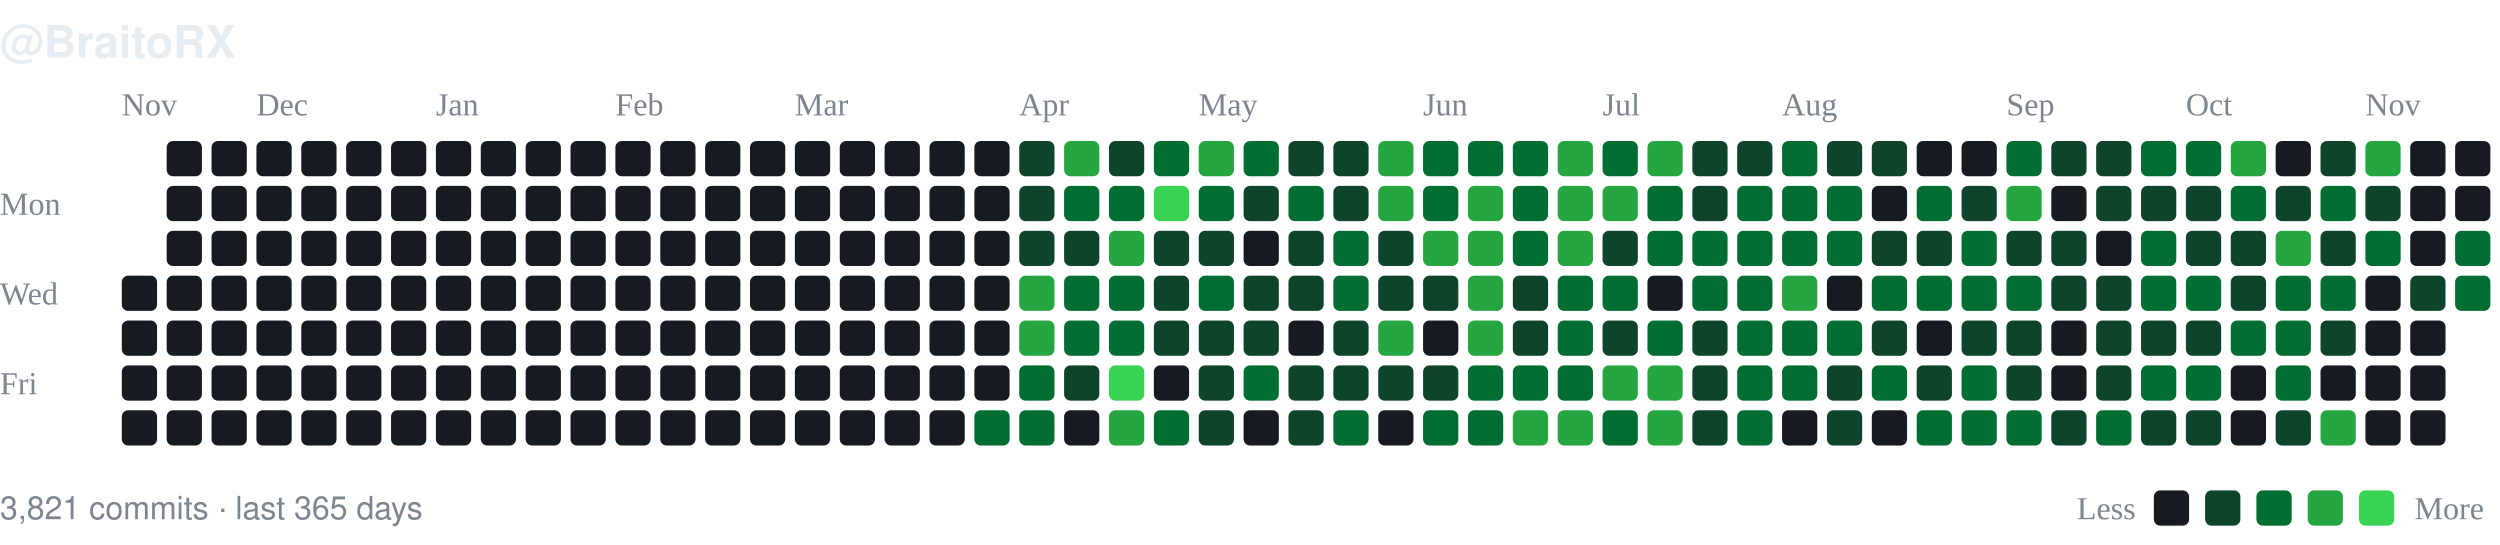
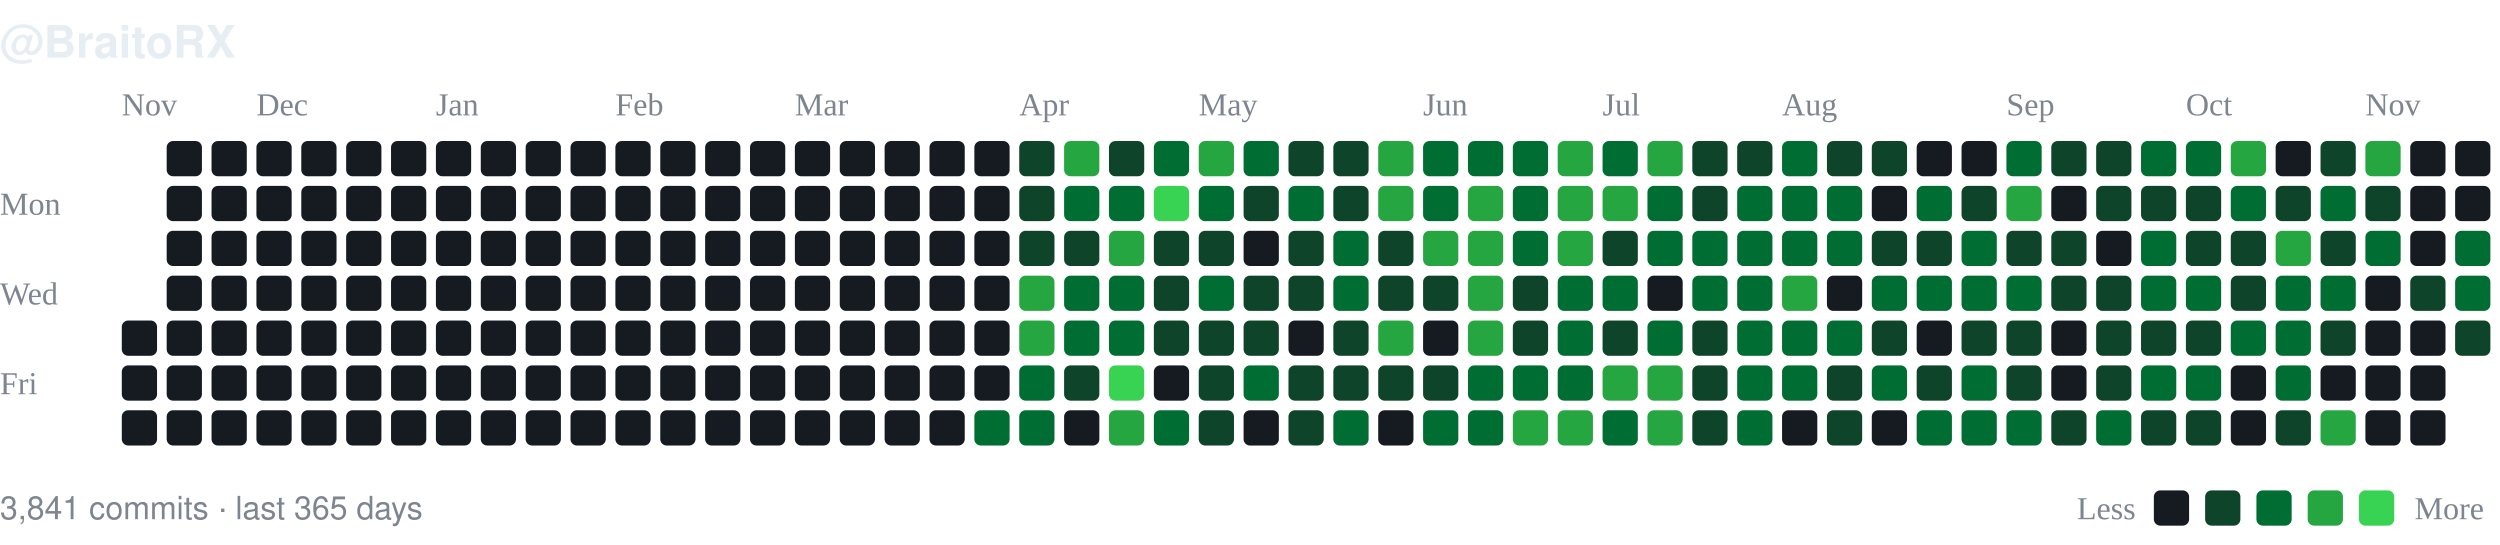
<svg xmlns="http://www.w3.org/2000/svg" width="780" height="170" viewBox="0 0 780 170" role="img">
  <text x="0" y="18" font-size="14" font-weight="600" fill="#e6edf3" font-family="ui-sans-serif,-apple-system,Segoe UI,Helvetica,Arial,sans-serif">@BraitoRX</text>
  <text x="0" y="67" font-size="10" fill="#7d8590">Mon</text>
  <text x="0" y="95" font-size="10" fill="#7d8590">Wed</text>
  <text x="0" y="123" font-size="10" fill="#7d8590">Fri</text>
  <text x="38" y="36" font-size="10" fill="#7d8590">Nov</text>
-   <rect x="38" y="86" width="11" height="11" rx="2" fill="#161b22" />
  <rect x="38" y="100" width="11" height="11" rx="2" fill="#161b22" />
  <rect x="38" y="114" width="11" height="11" rx="2" fill="#161b22" />
  <rect x="38" y="128" width="11" height="11" rx="2" fill="#161b22" />
  <rect x="52" y="44" width="11" height="11" rx="2" fill="#161b22" />
  <rect x="52" y="58" width="11" height="11" rx="2" fill="#161b22" />
  <rect x="52" y="72" width="11" height="11" rx="2" fill="#161b22" />
  <rect x="52" y="86" width="11" height="11" rx="2" fill="#161b22" />
  <rect x="52" y="100" width="11" height="11" rx="2" fill="#161b22" />
  <rect x="52" y="114" width="11" height="11" rx="2" fill="#161b22" />
  <rect x="52" y="128" width="11" height="11" rx="2" fill="#161b22" />
  <rect x="66" y="44" width="11" height="11" rx="2" fill="#161b22" />
  <rect x="66" y="58" width="11" height="11" rx="2" fill="#161b22" />
  <rect x="66" y="72" width="11" height="11" rx="2" fill="#161b22" />
  <rect x="66" y="86" width="11" height="11" rx="2" fill="#161b22" />
  <rect x="66" y="100" width="11" height="11" rx="2" fill="#161b22" />
  <rect x="66" y="114" width="11" height="11" rx="2" fill="#161b22" />
  <rect x="66" y="128" width="11" height="11" rx="2" fill="#161b22" />
  <text x="80" y="36" font-size="10" fill="#7d8590">Dec</text>
  <rect x="80" y="44" width="11" height="11" rx="2" fill="#161b22" />
  <rect x="80" y="58" width="11" height="11" rx="2" fill="#161b22" />
  <rect x="80" y="72" width="11" height="11" rx="2" fill="#161b22" />
  <rect x="80" y="86" width="11" height="11" rx="2" fill="#161b22" />
  <rect x="80" y="100" width="11" height="11" rx="2" fill="#161b22" />
  <rect x="80" y="114" width="11" height="11" rx="2" fill="#161b22" />
  <rect x="80" y="128" width="11" height="11" rx="2" fill="#161b22" />
  <rect x="94" y="44" width="11" height="11" rx="2" fill="#161b22" />
  <rect x="94" y="58" width="11" height="11" rx="2" fill="#161b22" />
  <rect x="94" y="72" width="11" height="11" rx="2" fill="#161b22" />
  <rect x="94" y="86" width="11" height="11" rx="2" fill="#161b22" />
  <rect x="94" y="100" width="11" height="11" rx="2" fill="#161b22" />
  <rect x="94" y="114" width="11" height="11" rx="2" fill="#161b22" />
  <rect x="94" y="128" width="11" height="11" rx="2" fill="#161b22" />
  <rect x="108" y="44" width="11" height="11" rx="2" fill="#161b22" />
  <rect x="108" y="58" width="11" height="11" rx="2" fill="#161b22" />
  <rect x="108" y="72" width="11" height="11" rx="2" fill="#161b22" />
  <rect x="108" y="86" width="11" height="11" rx="2" fill="#161b22" />
  <rect x="108" y="100" width="11" height="11" rx="2" fill="#161b22" />
  <rect x="108" y="114" width="11" height="11" rx="2" fill="#161b22" />
  <rect x="108" y="128" width="11" height="11" rx="2" fill="#161b22" />
  <rect x="122" y="44" width="11" height="11" rx="2" fill="#161b22" />
  <rect x="122" y="58" width="11" height="11" rx="2" fill="#161b22" />
  <rect x="122" y="72" width="11" height="11" rx="2" fill="#161b22" />
  <rect x="122" y="86" width="11" height="11" rx="2" fill="#161b22" />
  <rect x="122" y="100" width="11" height="11" rx="2" fill="#161b22" />
  <rect x="122" y="114" width="11" height="11" rx="2" fill="#161b22" />
  <rect x="122" y="128" width="11" height="11" rx="2" fill="#161b22" />
  <text x="136" y="36" font-size="10" fill="#7d8590">Jan</text>
  <rect x="136" y="44" width="11" height="11" rx="2" fill="#161b22" />
  <rect x="136" y="58" width="11" height="11" rx="2" fill="#161b22" />
  <rect x="136" y="72" width="11" height="11" rx="2" fill="#161b22" />
  <rect x="136" y="86" width="11" height="11" rx="2" fill="#161b22" />
  <rect x="136" y="100" width="11" height="11" rx="2" fill="#161b22" />
  <rect x="136" y="114" width="11" height="11" rx="2" fill="#161b22" />
  <rect x="136" y="128" width="11" height="11" rx="2" fill="#161b22" />
  <rect x="150" y="44" width="11" height="11" rx="2" fill="#161b22" />
  <rect x="150" y="58" width="11" height="11" rx="2" fill="#161b22" />
  <rect x="150" y="72" width="11" height="11" rx="2" fill="#161b22" />
  <rect x="150" y="86" width="11" height="11" rx="2" fill="#161b22" />
  <rect x="150" y="100" width="11" height="11" rx="2" fill="#161b22" />
  <rect x="150" y="114" width="11" height="11" rx="2" fill="#161b22" />
  <rect x="150" y="128" width="11" height="11" rx="2" fill="#161b22" />
  <rect x="164" y="44" width="11" height="11" rx="2" fill="#161b22" />
  <rect x="164" y="58" width="11" height="11" rx="2" fill="#161b22" />
  <rect x="164" y="72" width="11" height="11" rx="2" fill="#161b22" />
  <rect x="164" y="86" width="11" height="11" rx="2" fill="#161b22" />
  <rect x="164" y="100" width="11" height="11" rx="2" fill="#161b22" />
  <rect x="164" y="114" width="11" height="11" rx="2" fill="#161b22" />
  <rect x="164" y="128" width="11" height="11" rx="2" fill="#161b22" />
  <rect x="178" y="44" width="11" height="11" rx="2" fill="#161b22" />
  <rect x="178" y="58" width="11" height="11" rx="2" fill="#161b22" />
  <rect x="178" y="72" width="11" height="11" rx="2" fill="#161b22" />
  <rect x="178" y="86" width="11" height="11" rx="2" fill="#161b22" />
  <rect x="178" y="100" width="11" height="11" rx="2" fill="#161b22" />
  <rect x="178" y="114" width="11" height="11" rx="2" fill="#161b22" />
  <rect x="178" y="128" width="11" height="11" rx="2" fill="#161b22" />
  <text x="192" y="36" font-size="10" fill="#7d8590">Feb</text>
  <rect x="192" y="44" width="11" height="11" rx="2" fill="#161b22" />
  <rect x="192" y="58" width="11" height="11" rx="2" fill="#161b22" />
  <rect x="192" y="72" width="11" height="11" rx="2" fill="#161b22" />
  <rect x="192" y="86" width="11" height="11" rx="2" fill="#161b22" />
  <rect x="192" y="100" width="11" height="11" rx="2" fill="#161b22" />
  <rect x="192" y="114" width="11" height="11" rx="2" fill="#161b22" />
  <rect x="192" y="128" width="11" height="11" rx="2" fill="#161b22" />
  <rect x="206" y="44" width="11" height="11" rx="2" fill="#161b22" />
  <rect x="206" y="58" width="11" height="11" rx="2" fill="#161b22" />
  <rect x="206" y="72" width="11" height="11" rx="2" fill="#161b22" />
  <rect x="206" y="86" width="11" height="11" rx="2" fill="#161b22" />
  <rect x="206" y="100" width="11" height="11" rx="2" fill="#161b22" />
  <rect x="206" y="114" width="11" height="11" rx="2" fill="#161b22" />
  <rect x="206" y="128" width="11" height="11" rx="2" fill="#161b22" />
  <rect x="220" y="44" width="11" height="11" rx="2" fill="#161b22" />
  <rect x="220" y="58" width="11" height="11" rx="2" fill="#161b22" />
  <rect x="220" y="72" width="11" height="11" rx="2" fill="#161b22" />
  <rect x="220" y="86" width="11" height="11" rx="2" fill="#161b22" />
  <rect x="220" y="100" width="11" height="11" rx="2" fill="#161b22" />
  <rect x="220" y="114" width="11" height="11" rx="2" fill="#161b22" />
  <rect x="220" y="128" width="11" height="11" rx="2" fill="#161b22" />
  <rect x="234" y="44" width="11" height="11" rx="2" fill="#161b22" />
  <rect x="234" y="58" width="11" height="11" rx="2" fill="#161b22" />
  <rect x="234" y="72" width="11" height="11" rx="2" fill="#161b22" />
  <rect x="234" y="86" width="11" height="11" rx="2" fill="#161b22" />
  <rect x="234" y="100" width="11" height="11" rx="2" fill="#161b22" />
  <rect x="234" y="114" width="11" height="11" rx="2" fill="#161b22" />
  <rect x="234" y="128" width="11" height="11" rx="2" fill="#161b22" />
  <text x="248" y="36" font-size="10" fill="#7d8590">Mar</text>
  <rect x="248" y="44" width="11" height="11" rx="2" fill="#161b22" />
  <rect x="248" y="58" width="11" height="11" rx="2" fill="#161b22" />
  <rect x="248" y="72" width="11" height="11" rx="2" fill="#161b22" />
  <rect x="248" y="86" width="11" height="11" rx="2" fill="#161b22" />
  <rect x="248" y="100" width="11" height="11" rx="2" fill="#161b22" />
  <rect x="248" y="114" width="11" height="11" rx="2" fill="#161b22" />
  <rect x="248" y="128" width="11" height="11" rx="2" fill="#161b22" />
  <rect x="262" y="44" width="11" height="11" rx="2" fill="#161b22" />
  <rect x="262" y="58" width="11" height="11" rx="2" fill="#161b22" />
  <rect x="262" y="72" width="11" height="11" rx="2" fill="#161b22" />
  <rect x="262" y="86" width="11" height="11" rx="2" fill="#161b22" />
  <rect x="262" y="100" width="11" height="11" rx="2" fill="#161b22" />
  <rect x="262" y="114" width="11" height="11" rx="2" fill="#161b22" />
  <rect x="262" y="128" width="11" height="11" rx="2" fill="#161b22" />
  <rect x="276" y="44" width="11" height="11" rx="2" fill="#161b22" />
  <rect x="276" y="58" width="11" height="11" rx="2" fill="#161b22" />
  <rect x="276" y="72" width="11" height="11" rx="2" fill="#161b22" />
  <rect x="276" y="86" width="11" height="11" rx="2" fill="#161b22" />
  <rect x="276" y="100" width="11" height="11" rx="2" fill="#161b22" />
  <rect x="276" y="114" width="11" height="11" rx="2" fill="#161b22" />
  <rect x="276" y="128" width="11" height="11" rx="2" fill="#161b22" />
  <rect x="290" y="44" width="11" height="11" rx="2" fill="#161b22" />
  <rect x="290" y="58" width="11" height="11" rx="2" fill="#161b22" />
  <rect x="290" y="72" width="11" height="11" rx="2" fill="#161b22" />
  <rect x="290" y="86" width="11" height="11" rx="2" fill="#161b22" />
  <rect x="290" y="100" width="11" height="11" rx="2" fill="#161b22" />
  <rect x="290" y="114" width="11" height="11" rx="2" fill="#161b22" />
  <rect x="290" y="128" width="11" height="11" rx="2" fill="#161b22" />
  <rect x="304" y="44" width="11" height="11" rx="2" fill="#161b22" />
  <rect x="304" y="58" width="11" height="11" rx="2" fill="#161b22" />
  <rect x="304" y="72" width="11" height="11" rx="2" fill="#161b22" />
  <rect x="304" y="86" width="11" height="11" rx="2" fill="#161b22" />
  <rect x="304" y="100" width="11" height="11" rx="2" fill="#161b22" />
  <rect x="304" y="114" width="11" height="11" rx="2" fill="#161b22" />
  <rect x="304" y="128" width="11" height="11" rx="2" fill="#006d32" />
  <text x="318" y="36" font-size="10" fill="#7d8590">Apr</text>
  <rect x="318" y="44" width="11" height="11" rx="2" fill="#0e4429" />
  <rect x="318" y="58" width="11" height="11" rx="2" fill="#0e4429" />
  <rect x="318" y="72" width="11" height="11" rx="2" fill="#0e4429" />
  <rect x="318" y="86" width="11" height="11" rx="2" fill="#26a641" />
  <rect x="318" y="100" width="11" height="11" rx="2" fill="#26a641" />
  <rect x="318" y="114" width="11" height="11" rx="2" fill="#006d32" />
  <rect x="318" y="128" width="11" height="11" rx="2" fill="#006d32" />
  <rect x="332" y="44" width="11" height="11" rx="2" fill="#26a641" />
  <rect x="332" y="58" width="11" height="11" rx="2" fill="#006d32" />
  <rect x="332" y="72" width="11" height="11" rx="2" fill="#0e4429" />
  <rect x="332" y="86" width="11" height="11" rx="2" fill="#006d32" />
  <rect x="332" y="100" width="11" height="11" rx="2" fill="#006d32" />
  <rect x="332" y="114" width="11" height="11" rx="2" fill="#0e4429" />
  <rect x="332" y="128" width="11" height="11" rx="2" fill="#161b22" />
  <rect x="346" y="44" width="11" height="11" rx="2" fill="#0e4429" />
  <rect x="346" y="58" width="11" height="11" rx="2" fill="#006d32" />
  <rect x="346" y="72" width="11" height="11" rx="2" fill="#26a641" />
  <rect x="346" y="86" width="11" height="11" rx="2" fill="#006d32" />
  <rect x="346" y="100" width="11" height="11" rx="2" fill="#006d32" />
  <rect x="346" y="114" width="11" height="11" rx="2" fill="#39d353" />
  <rect x="346" y="128" width="11" height="11" rx="2" fill="#26a641" />
  <rect x="360" y="44" width="11" height="11" rx="2" fill="#006d32" />
  <rect x="360" y="58" width="11" height="11" rx="2" fill="#39d353" />
  <rect x="360" y="72" width="11" height="11" rx="2" fill="#0e4429" />
  <rect x="360" y="86" width="11" height="11" rx="2" fill="#0e4429" />
  <rect x="360" y="100" width="11" height="11" rx="2" fill="#0e4429" />
  <rect x="360" y="114" width="11" height="11" rx="2" fill="#161b22" />
  <rect x="360" y="128" width="11" height="11" rx="2" fill="#006d32" />
  <text x="374" y="36" font-size="10" fill="#7d8590">May</text>
  <rect x="374" y="44" width="11" height="11" rx="2" fill="#26a641" />
  <rect x="374" y="58" width="11" height="11" rx="2" fill="#006d32" />
  <rect x="374" y="72" width="11" height="11" rx="2" fill="#0e4429" />
  <rect x="374" y="86" width="11" height="11" rx="2" fill="#006d32" />
  <rect x="374" y="100" width="11" height="11" rx="2" fill="#0e4429" />
  <rect x="374" y="114" width="11" height="11" rx="2" fill="#0e4429" />
  <rect x="374" y="128" width="11" height="11" rx="2" fill="#0e4429" />
  <rect x="388" y="44" width="11" height="11" rx="2" fill="#006d32" />
  <rect x="388" y="58" width="11" height="11" rx="2" fill="#0e4429" />
  <rect x="388" y="72" width="11" height="11" rx="2" fill="#161b22" />
  <rect x="388" y="86" width="11" height="11" rx="2" fill="#0e4429" />
  <rect x="388" y="100" width="11" height="11" rx="2" fill="#0e4429" />
  <rect x="388" y="114" width="11" height="11" rx="2" fill="#006d32" />
  <rect x="388" y="128" width="11" height="11" rx="2" fill="#161b22" />
  <rect x="402" y="44" width="11" height="11" rx="2" fill="#0e4429" />
  <rect x="402" y="58" width="11" height="11" rx="2" fill="#006d32" />
  <rect x="402" y="72" width="11" height="11" rx="2" fill="#0e4429" />
  <rect x="402" y="86" width="11" height="11" rx="2" fill="#0e4429" />
  <rect x="402" y="100" width="11" height="11" rx="2" fill="#161b22" />
  <rect x="402" y="114" width="11" height="11" rx="2" fill="#0e4429" />
  <rect x="402" y="128" width="11" height="11" rx="2" fill="#0e4429" />
  <rect x="416" y="44" width="11" height="11" rx="2" fill="#0e4429" />
  <rect x="416" y="58" width="11" height="11" rx="2" fill="#0e4429" />
  <rect x="416" y="72" width="11" height="11" rx="2" fill="#006d32" />
  <rect x="416" y="86" width="11" height="11" rx="2" fill="#006d32" />
  <rect x="416" y="100" width="11" height="11" rx="2" fill="#0e4429" />
  <rect x="416" y="114" width="11" height="11" rx="2" fill="#0e4429" />
  <rect x="416" y="128" width="11" height="11" rx="2" fill="#006d32" />
  <rect x="430" y="44" width="11" height="11" rx="2" fill="#26a641" />
  <rect x="430" y="58" width="11" height="11" rx="2" fill="#26a641" />
  <rect x="430" y="72" width="11" height="11" rx="2" fill="#0e4429" />
  <rect x="430" y="86" width="11" height="11" rx="2" fill="#0e4429" />
  <rect x="430" y="100" width="11" height="11" rx="2" fill="#26a641" />
  <rect x="430" y="114" width="11" height="11" rx="2" fill="#0e4429" />
  <rect x="430" y="128" width="11" height="11" rx="2" fill="#161b22" />
  <text x="444" y="36" font-size="10" fill="#7d8590">Jun</text>
  <rect x="444" y="44" width="11" height="11" rx="2" fill="#006d32" />
  <rect x="444" y="58" width="11" height="11" rx="2" fill="#006d32" />
  <rect x="444" y="72" width="11" height="11" rx="2" fill="#26a641" />
  <rect x="444" y="86" width="11" height="11" rx="2" fill="#0e4429" />
  <rect x="444" y="100" width="11" height="11" rx="2" fill="#161b22" />
  <rect x="444" y="114" width="11" height="11" rx="2" fill="#0e4429" />
  <rect x="444" y="128" width="11" height="11" rx="2" fill="#006d32" />
  <rect x="458" y="44" width="11" height="11" rx="2" fill="#006d32" />
  <rect x="458" y="58" width="11" height="11" rx="2" fill="#26a641" />
  <rect x="458" y="72" width="11" height="11" rx="2" fill="#26a641" />
  <rect x="458" y="86" width="11" height="11" rx="2" fill="#26a641" />
  <rect x="458" y="100" width="11" height="11" rx="2" fill="#26a641" />
  <rect x="458" y="114" width="11" height="11" rx="2" fill="#006d32" />
  <rect x="458" y="128" width="11" height="11" rx="2" fill="#006d32" />
  <rect x="472" y="44" width="11" height="11" rx="2" fill="#006d32" />
  <rect x="472" y="58" width="11" height="11" rx="2" fill="#006d32" />
  <rect x="472" y="72" width="11" height="11" rx="2" fill="#006d32" />
  <rect x="472" y="86" width="11" height="11" rx="2" fill="#0e4429" />
  <rect x="472" y="100" width="11" height="11" rx="2" fill="#0e4429" />
  <rect x="472" y="114" width="11" height="11" rx="2" fill="#006d32" />
  <rect x="472" y="128" width="11" height="11" rx="2" fill="#26a641" />
  <rect x="486" y="44" width="11" height="11" rx="2" fill="#26a641" />
  <rect x="486" y="58" width="11" height="11" rx="2" fill="#26a641" />
  <rect x="486" y="72" width="11" height="11" rx="2" fill="#26a641" />
  <rect x="486" y="86" width="11" height="11" rx="2" fill="#006d32" />
  <rect x="486" y="100" width="11" height="11" rx="2" fill="#006d32" />
  <rect x="486" y="114" width="11" height="11" rx="2" fill="#006d32" />
  <rect x="486" y="128" width="11" height="11" rx="2" fill="#26a641" />
  <text x="500" y="36" font-size="10" fill="#7d8590">Jul</text>
  <rect x="500" y="44" width="11" height="11" rx="2" fill="#006d32" />
  <rect x="500" y="58" width="11" height="11" rx="2" fill="#26a641" />
  <rect x="500" y="72" width="11" height="11" rx="2" fill="#0e4429" />
  <rect x="500" y="86" width="11" height="11" rx="2" fill="#006d32" />
  <rect x="500" y="100" width="11" height="11" rx="2" fill="#0e4429" />
  <rect x="500" y="114" width="11" height="11" rx="2" fill="#26a641" />
  <rect x="500" y="128" width="11" height="11" rx="2" fill="#006d32" />
  <rect x="514" y="44" width="11" height="11" rx="2" fill="#26a641" />
  <rect x="514" y="58" width="11" height="11" rx="2" fill="#006d32" />
  <rect x="514" y="72" width="11" height="11" rx="2" fill="#006d32" />
  <rect x="514" y="86" width="11" height="11" rx="2" fill="#161b22" />
  <rect x="514" y="100" width="11" height="11" rx="2" fill="#006d32" />
  <rect x="514" y="114" width="11" height="11" rx="2" fill="#26a641" />
  <rect x="514" y="128" width="11" height="11" rx="2" fill="#26a641" />
  <rect x="528" y="44" width="11" height="11" rx="2" fill="#0e4429" />
  <rect x="528" y="58" width="11" height="11" rx="2" fill="#0e4429" />
  <rect x="528" y="72" width="11" height="11" rx="2" fill="#006d32" />
  <rect x="528" y="86" width="11" height="11" rx="2" fill="#006d32" />
  <rect x="528" y="100" width="11" height="11" rx="2" fill="#0e4429" />
  <rect x="528" y="114" width="11" height="11" rx="2" fill="#0e4429" />
  <rect x="528" y="128" width="11" height="11" rx="2" fill="#0e4429" />
  <rect x="542" y="44" width="11" height="11" rx="2" fill="#0e4429" />
  <rect x="542" y="58" width="11" height="11" rx="2" fill="#006d32" />
  <rect x="542" y="72" width="11" height="11" rx="2" fill="#006d32" />
  <rect x="542" y="86" width="11" height="11" rx="2" fill="#006d32" />
  <rect x="542" y="100" width="11" height="11" rx="2" fill="#006d32" />
  <rect x="542" y="114" width="11" height="11" rx="2" fill="#006d32" />
  <rect x="542" y="128" width="11" height="11" rx="2" fill="#006d32" />
  <text x="556" y="36" font-size="10" fill="#7d8590">Aug</text>
  <rect x="556" y="44" width="11" height="11" rx="2" fill="#006d32" />
  <rect x="556" y="58" width="11" height="11" rx="2" fill="#006d32" />
  <rect x="556" y="72" width="11" height="11" rx="2" fill="#006d32" />
  <rect x="556" y="86" width="11" height="11" rx="2" fill="#26a641" />
  <rect x="556" y="100" width="11" height="11" rx="2" fill="#006d32" />
  <rect x="556" y="114" width="11" height="11" rx="2" fill="#006d32" />
  <rect x="556" y="128" width="11" height="11" rx="2" fill="#161b22" />
  <rect x="570" y="44" width="11" height="11" rx="2" fill="#0e4429" />
  <rect x="570" y="58" width="11" height="11" rx="2" fill="#006d32" />
  <rect x="570" y="72" width="11" height="11" rx="2" fill="#006d32" />
  <rect x="570" y="86" width="11" height="11" rx="2" fill="#161b22" />
  <rect x="570" y="100" width="11" height="11" rx="2" fill="#006d32" />
  <rect x="570" y="114" width="11" height="11" rx="2" fill="#0e4429" />
  <rect x="570" y="128" width="11" height="11" rx="2" fill="#0e4429" />
  <rect x="584" y="44" width="11" height="11" rx="2" fill="#0e4429" />
  <rect x="584" y="58" width="11" height="11" rx="2" fill="#161b22" />
  <rect x="584" y="72" width="11" height="11" rx="2" fill="#0e4429" />
  <rect x="584" y="86" width="11" height="11" rx="2" fill="#006d32" />
  <rect x="584" y="100" width="11" height="11" rx="2" fill="#0e4429" />
  <rect x="584" y="114" width="11" height="11" rx="2" fill="#006d32" />
  <rect x="584" y="128" width="11" height="11" rx="2" fill="#161b22" />
  <rect x="598" y="44" width="11" height="11" rx="2" fill="#161b22" />
  <rect x="598" y="58" width="11" height="11" rx="2" fill="#006d32" />
  <rect x="598" y="72" width="11" height="11" rx="2" fill="#0e4429" />
  <rect x="598" y="86" width="11" height="11" rx="2" fill="#006d32" />
  <rect x="598" y="100" width="11" height="11" rx="2" fill="#161b22" />
  <rect x="598" y="114" width="11" height="11" rx="2" fill="#0e4429" />
  <rect x="598" y="128" width="11" height="11" rx="2" fill="#006d32" />
  <rect x="612" y="44" width="11" height="11" rx="2" fill="#161b22" />
  <rect x="612" y="58" width="11" height="11" rx="2" fill="#0e4429" />
  <rect x="612" y="72" width="11" height="11" rx="2" fill="#006d32" />
  <rect x="612" y="86" width="11" height="11" rx="2" fill="#006d32" />
  <rect x="612" y="100" width="11" height="11" rx="2" fill="#0e4429" />
  <rect x="612" y="114" width="11" height="11" rx="2" fill="#006d32" />
  <rect x="612" y="128" width="11" height="11" rx="2" fill="#006d32" />
  <text x="626" y="36" font-size="10" fill="#7d8590">Sep</text>
  <rect x="626" y="44" width="11" height="11" rx="2" fill="#006d32" />
  <rect x="626" y="58" width="11" height="11" rx="2" fill="#26a641" />
  <rect x="626" y="72" width="11" height="11" rx="2" fill="#0e4429" />
  <rect x="626" y="86" width="11" height="11" rx="2" fill="#006d32" />
  <rect x="626" y="100" width="11" height="11" rx="2" fill="#0e4429" />
  <rect x="626" y="114" width="11" height="11" rx="2" fill="#0e4429" />
  <rect x="626" y="128" width="11" height="11" rx="2" fill="#006d32" />
  <rect x="640" y="44" width="11" height="11" rx="2" fill="#0e4429" />
  <rect x="640" y="58" width="11" height="11" rx="2" fill="#161b22" />
  <rect x="640" y="72" width="11" height="11" rx="2" fill="#0e4429" />
  <rect x="640" y="86" width="11" height="11" rx="2" fill="#0e4429" />
  <rect x="640" y="100" width="11" height="11" rx="2" fill="#161b22" />
  <rect x="640" y="114" width="11" height="11" rx="2" fill="#161b22" />
  <rect x="640" y="128" width="11" height="11" rx="2" fill="#0e4429" />
  <rect x="654" y="44" width="11" height="11" rx="2" fill="#0e4429" />
  <rect x="654" y="58" width="11" height="11" rx="2" fill="#0e4429" />
  <rect x="654" y="72" width="11" height="11" rx="2" fill="#161b22" />
  <rect x="654" y="86" width="11" height="11" rx="2" fill="#0e4429" />
  <rect x="654" y="100" width="11" height="11" rx="2" fill="#0e4429" />
  <rect x="654" y="114" width="11" height="11" rx="2" fill="#0e4429" />
  <rect x="654" y="128" width="11" height="11" rx="2" fill="#006d32" />
  <rect x="668" y="44" width="11" height="11" rx="2" fill="#006d32" />
  <rect x="668" y="58" width="11" height="11" rx="2" fill="#0e4429" />
  <rect x="668" y="72" width="11" height="11" rx="2" fill="#006d32" />
  <rect x="668" y="86" width="11" height="11" rx="2" fill="#006d32" />
  <rect x="668" y="100" width="11" height="11" rx="2" fill="#0e4429" />
  <rect x="668" y="114" width="11" height="11" rx="2" fill="#006d32" />
  <rect x="668" y="128" width="11" height="11" rx="2" fill="#0e4429" />
  <text x="682" y="36" font-size="10" fill="#7d8590">Oct</text>
  <rect x="682" y="44" width="11" height="11" rx="2" fill="#006d32" />
  <rect x="682" y="58" width="11" height="11" rx="2" fill="#0e4429" />
  <rect x="682" y="72" width="11" height="11" rx="2" fill="#0e4429" />
  <rect x="682" y="86" width="11" height="11" rx="2" fill="#006d32" />
  <rect x="682" y="100" width="11" height="11" rx="2" fill="#0e4429" />
  <rect x="682" y="114" width="11" height="11" rx="2" fill="#006d32" />
  <rect x="682" y="128" width="11" height="11" rx="2" fill="#0e4429" />
  <rect x="696" y="44" width="11" height="11" rx="2" fill="#26a641" />
  <rect x="696" y="58" width="11" height="11" rx="2" fill="#006d32" />
  <rect x="696" y="72" width="11" height="11" rx="2" fill="#0e4429" />
  <rect x="696" y="86" width="11" height="11" rx="2" fill="#0e4429" />
  <rect x="696" y="100" width="11" height="11" rx="2" fill="#006d32" />
  <rect x="696" y="114" width="11" height="11" rx="2" fill="#161b22" />
  <rect x="696" y="128" width="11" height="11" rx="2" fill="#161b22" />
  <rect x="710" y="44" width="11" height="11" rx="2" fill="#161b22" />
  <rect x="710" y="58" width="11" height="11" rx="2" fill="#0e4429" />
  <rect x="710" y="72" width="11" height="11" rx="2" fill="#26a641" />
  <rect x="710" y="86" width="11" height="11" rx="2" fill="#006d32" />
  <rect x="710" y="100" width="11" height="11" rx="2" fill="#006d32" />
  <rect x="710" y="114" width="11" height="11" rx="2" fill="#006d32" />
  <rect x="710" y="128" width="11" height="11" rx="2" fill="#0e4429" />
  <rect x="724" y="44" width="11" height="11" rx="2" fill="#0e4429" />
  <rect x="724" y="58" width="11" height="11" rx="2" fill="#006d32" />
  <rect x="724" y="72" width="11" height="11" rx="2" fill="#0e4429" />
  <rect x="724" y="86" width="11" height="11" rx="2" fill="#006d32" />
  <rect x="724" y="100" width="11" height="11" rx="2" fill="#0e4429" />
  <rect x="724" y="114" width="11" height="11" rx="2" fill="#161b22" />
  <rect x="724" y="128" width="11" height="11" rx="2" fill="#26a641" />
  <text x="738" y="36" font-size="10" fill="#7d8590">Nov</text>
  <rect x="738" y="44" width="11" height="11" rx="2" fill="#26a641" />
  <rect x="738" y="58" width="11" height="11" rx="2" fill="#0e4429" />
  <rect x="738" y="72" width="11" height="11" rx="2" fill="#006d32" />
  <rect x="738" y="86" width="11" height="11" rx="2" fill="#161b22" />
  <rect x="738" y="100" width="11" height="11" rx="2" fill="#161b22" />
  <rect x="738" y="114" width="11" height="11" rx="2" fill="#161b22" />
  <rect x="738" y="128" width="11" height="11" rx="2" fill="#161b22" />
  <rect x="752" y="44" width="11" height="11" rx="2" fill="#161b22" />
  <rect x="752" y="58" width="11" height="11" rx="2" fill="#161b22" />
  <rect x="752" y="72" width="11" height="11" rx="2" fill="#161b22" />
  <rect x="752" y="86" width="11" height="11" rx="2" fill="#0e4429" />
  <rect x="752" y="100" width="11" height="11" rx="2" fill="#161b22" />
  <rect x="752" y="114" width="11" height="11" rx="2" fill="#161b22" />
  <rect x="752" y="128" width="11" height="11" rx="2" fill="#161b22" />
  <rect x="766" y="44" width="11" height="11" rx="2" fill="#161b22" />
  <rect x="766" y="58" width="11" height="11" rx="2" fill="#161b22" />
  <rect x="766" y="72" width="11" height="11" rx="2" fill="#006d32" />
  <rect x="766" y="86" width="11" height="11" rx="2" fill="#006d32" />
+   <rect x="766" y="100" width="11" height="11" rx="2" fill="#0e4429" />
  <text x="648" y="162" font-size="10" fill="#7d8590">Less</text>
  <rect x="672" y="153" width="11" height="11" rx="2" fill="#161b22" />
  <rect x="688" y="153" width="11" height="11" rx="2" fill="#0e4429" />
  <rect x="704" y="153" width="11" height="11" rx="2" fill="#006d32" />
  <rect x="720" y="153" width="11" height="11" rx="2" fill="#26a641" />
  <rect x="736" y="153" width="11" height="11" rx="2" fill="#39d353" />
  <text x="775" y="162" font-size="10" fill="#7d8590" text-anchor="end">More</text>
-   <text x="0" y="162" font-size="10" fill="#7d8590" font-family="ui-sans-serif,-apple-system,Segoe UI,Helvetica,Arial,sans-serif">3,821 commits · last 365 days</text>
+   <text x="0" y="162" font-size="10" fill="#7d8590" font-family="ui-sans-serif,-apple-system,Segoe UI,Helvetica,Arial,sans-serif">3,841 commits · last 365 days</text>
</svg>
